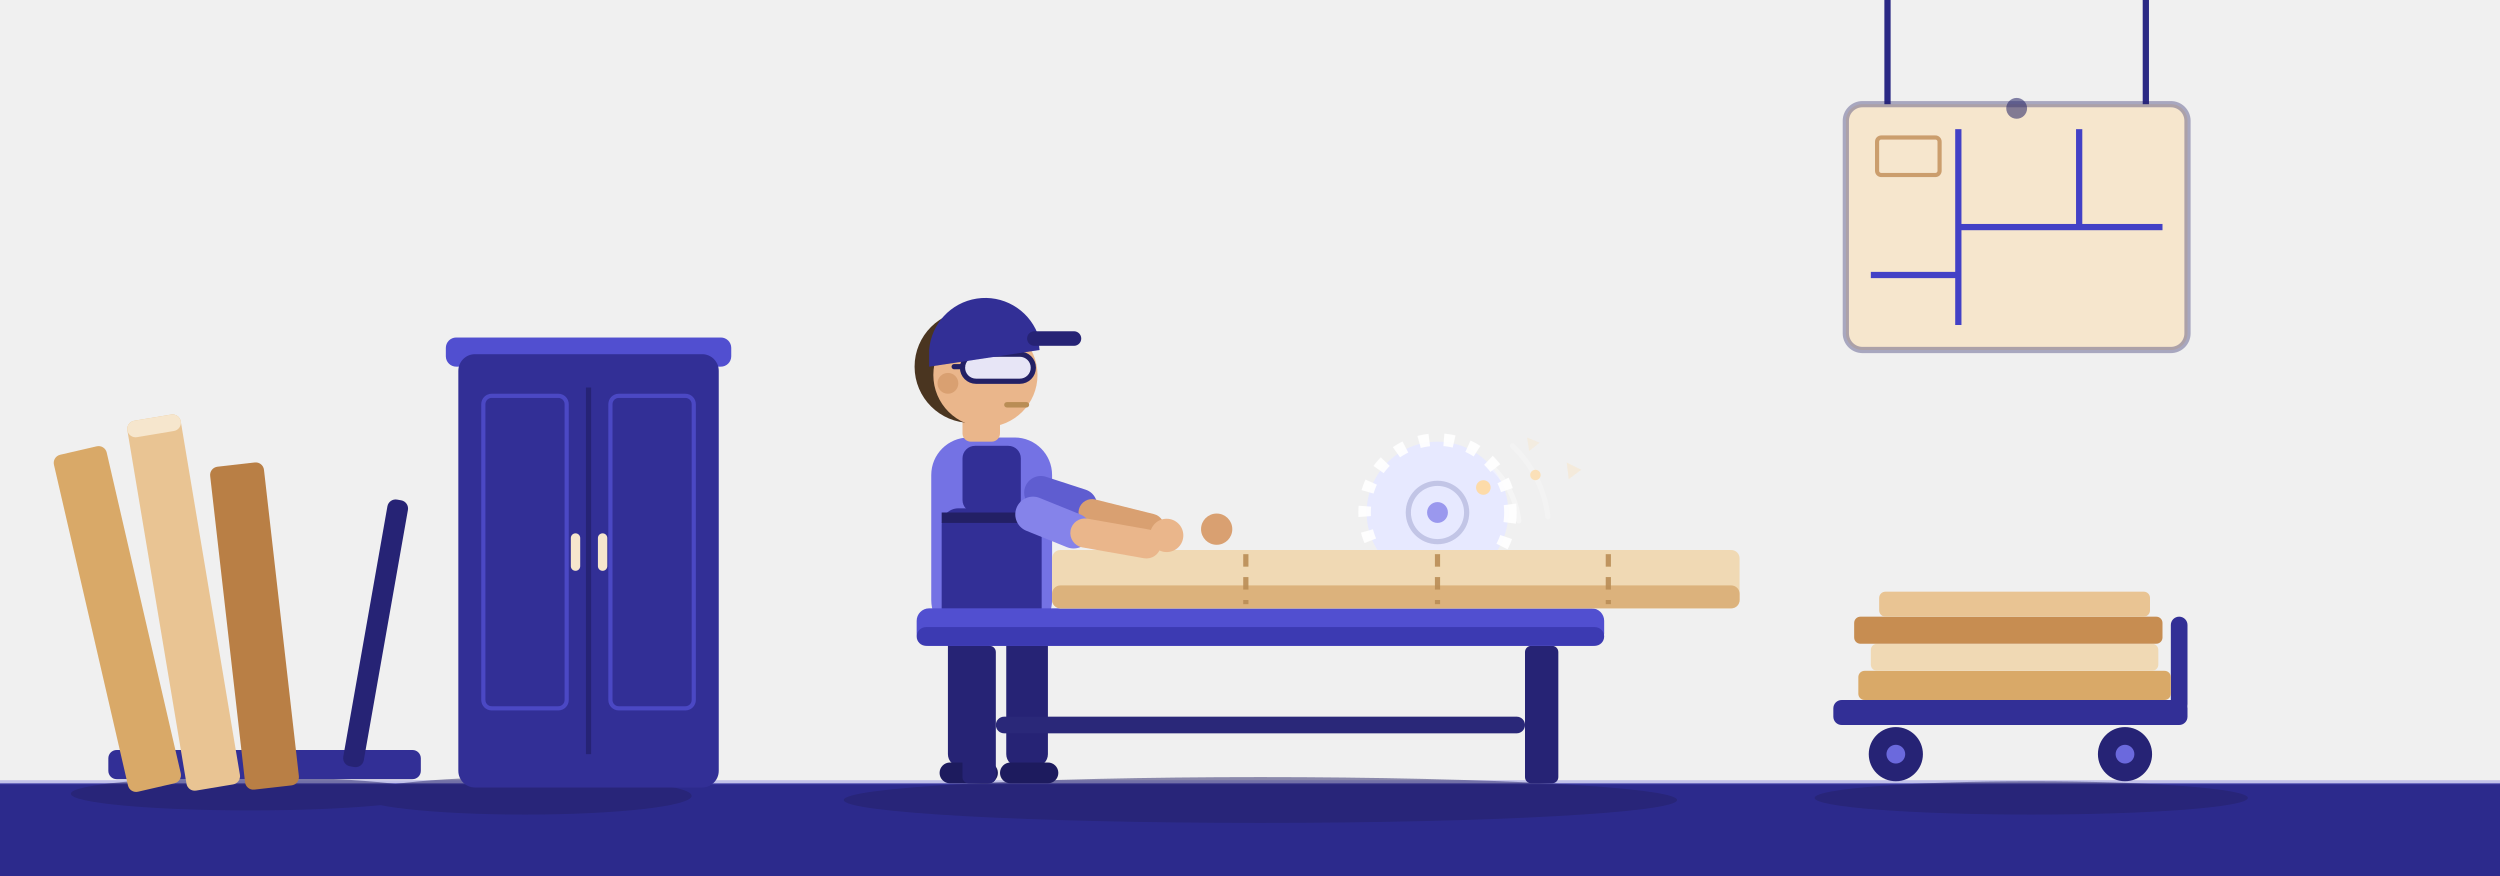
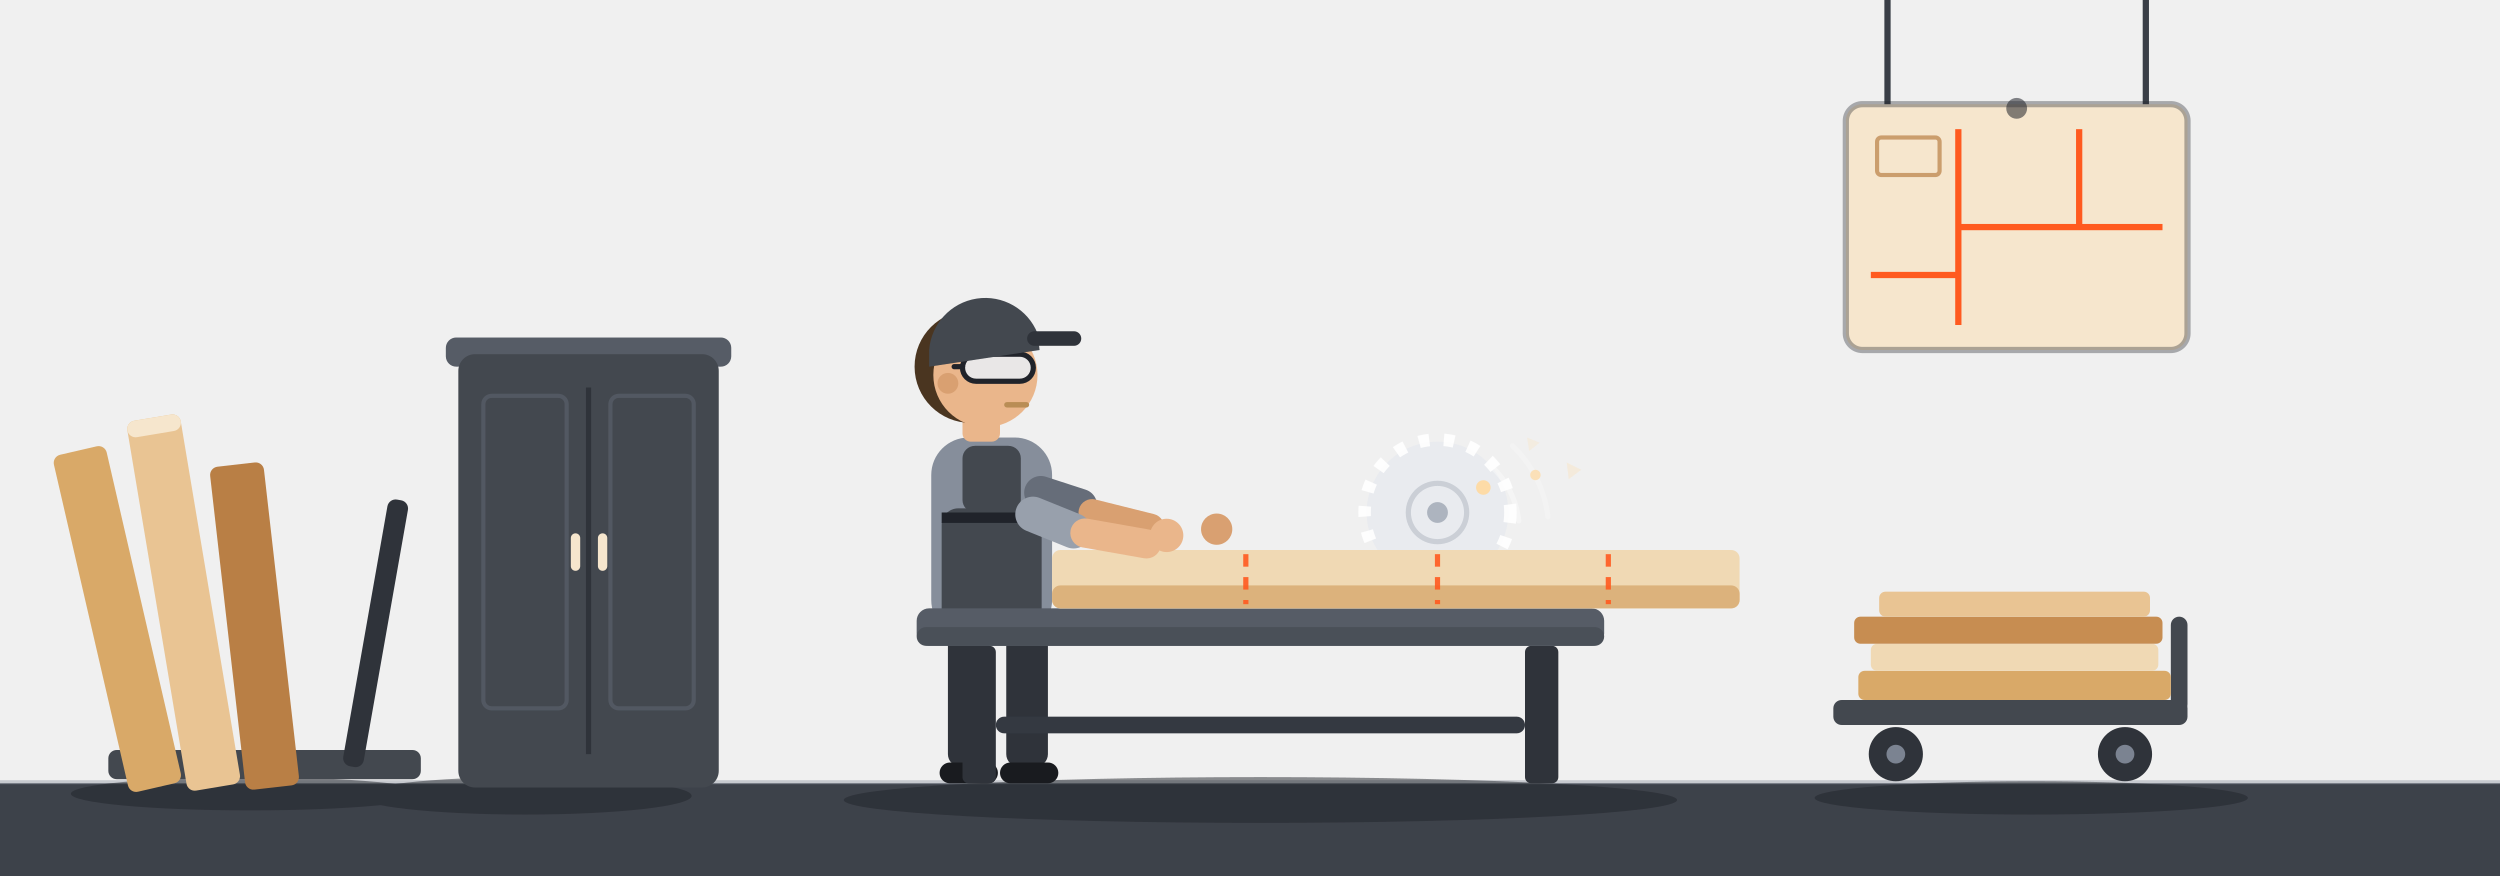
<svg xmlns="http://www.w3.org/2000/svg" viewBox="0 0 1200 420" fill="none">
-   <rect x="-4" y="376" width="1208" height="48" fill="#2c2a8c" />
-   <rect x="-4" y="374.5" width="1208" height="2" fill="#6b69dd" opacity="0.35" />
-   <g fill="#232065" opacity="0.5">
+   <rect x="-4" y="376" width="1208" height="48" fill="#3d424a" />
+   <rect x="-4" y="374.5" width="1208" height="2" fill="#7b8391" opacity="0.35" />
+   <g fill="#20232a" opacity="0.5">
    <ellipse cx="120" cy="381" rx="86" ry="8" />
    <ellipse cx="252" cy="382" rx="80" ry="9" />
    <ellipse cx="605" cy="384" rx="200" ry="11" />
    <ellipse cx="975" cy="383" rx="104" ry="8" />
  </g>
  <g>
-     <rect x="52" y="360" width="150" height="14" rx="4" fill="#322f96" />
-     <rect x="164" y="238" width="10" height="130" rx="4" fill="#262375" transform="rotate(10 169 368)" />
+     <rect x="52" y="360" width="150" height="14" rx="4" fill="#43484f" />
+     <rect x="164" y="238" width="10" height="130" rx="4" fill="#2f333a" transform="rotate(10 169 368)" />
    <rect x="62" y="212" width="26" height="166" rx="4" fill="#d9a968" transform="rotate(-13 75 378)" />
    <rect x="90" y="198" width="26" height="180" rx="4" fill="#e9c493" transform="rotate(-9.5 103 378)" />
    <rect x="90" y="198" width="26" height="8" rx="4" fill="#f6e6cd" transform="rotate(-9.5 103 378)" />
    <rect x="118" y="222" width="26" height="156" rx="4" fill="#b97f45" transform="rotate(-6.5 131 378)" />
  </g>
  <g>
-     <rect x="214" y="162" width="137" height="14" rx="5" fill="#514fd0" />
-     <rect x="220" y="170" width="125" height="208" rx="8" fill="#322f96" />
-     <line x1="282.5" y1="186" x2="282.5" y2="362" stroke="#262375" stroke-width="2.5" />
-     <rect x="232" y="190" width="40" height="150" rx="4" stroke="#514fd0" stroke-width="2" opacity="0.8" />
-     <rect x="293" y="190" width="40" height="150" rx="4" stroke="#514fd0" stroke-width="2" opacity="0.8" />
+     <rect x="214" y="162" width="137" height="14" rx="5" fill="#565c66" />
+     <rect x="220" y="170" width="125" height="208" rx="8" fill="#43484f" />
+     <line x1="282.5" y1="186" x2="282.5" y2="362" stroke="#2f333a" stroke-width="2.5" />
+     <rect x="232" y="190" width="40" height="150" rx="4" stroke="#565c66" stroke-width="2" opacity="0.8" />
+     <rect x="293" y="190" width="40" height="150" rx="4" stroke="#565c66" stroke-width="2" opacity="0.8" />
    <rect x="274" y="256" width="4.5" height="18" rx="2.25" fill="#f6e6cd" />
    <rect x="287" y="256" width="4.5" height="18" rx="2.25" fill="#f6e6cd" />
  </g>
  <g>
-     <line x1="906" y1="0" x2="906" y2="52" stroke="#2b2985" stroke-width="3" />
-     <line x1="1030" y1="0" x2="1030" y2="52" stroke="#2b2985" stroke-width="3" />
+     <line x1="906" y1="0" x2="906" y2="52" stroke="#3a3f47" stroke-width="3" />
+     <line x1="1030" y1="0" x2="1030" y2="52" stroke="#3a3f47" stroke-width="3" />
    <rect x="886" y="50" width="164" height="118" rx="8" fill="#f6e6cd" />
-     <rect x="886" y="50" width="164" height="118" rx="8" stroke="#232065" stroke-width="3" opacity="0.35" />
-     <g stroke="#4341c6" stroke-width="3">
+     <rect x="886" y="50" width="164" height="118" rx="8" stroke="#20232a" stroke-width="3" opacity="0.35" />
+     <g stroke="#ff5a1f" stroke-width="3">
      <line x1="940" y1="62" x2="940" y2="156" />
      <line x1="940" y1="109" x2="1038" y2="109" />
      <line x1="998" y1="62" x2="998" y2="109" />
      <line x1="898" y1="132" x2="940" y2="132" />
    </g>
    <rect x="901" y="66" width="30" height="18" rx="2" stroke="#b97f45" stroke-width="2" opacity="0.7" />
-     <circle cx="968" cy="52" r="5" fill="#232065" opacity="0.55" />
+     <circle cx="968" cy="52" r="5" fill="#20232a" opacity="0.55" />
  </g>
  <g>
-     <rect x="455" y="292" width="20" height="76" rx="6" fill="#262375" />
-     <rect x="483" y="292" width="20" height="76" rx="6" fill="#262375" />
-     <rect x="451" y="366" width="28" height="10" rx="5" fill="#1d1b5e" />
-     <rect x="480" y="366" width="28" height="10" rx="5" fill="#1d1b5e" />
+     <rect x="455" y="292" width="20" height="76" rx="6" fill="#2f333a" />
+     <rect x="483" y="292" width="20" height="76" rx="6" fill="#2f333a" />
+     <rect x="451" y="366" width="28" height="10" rx="5" fill="#191b1f" />
+     <rect x="480" y="366" width="28" height="10" rx="5" fill="#191b1f" />
  </g>
  <g>
-     <rect x="447" y="210" width="58" height="96" rx="18" fill="#7472e4" />
-     <rect x="462" y="214" width="28" height="32" rx="6" fill="#322f96" />
-     <rect x="452" y="244" width="48" height="62" rx="8" fill="#322f96" />
-     <rect x="452" y="246" width="48" height="5" fill="#232065" />
-     <rect x="492" y="226" width="36" height="16" rx="8" fill="#5f5dd0" transform="rotate(18 492 234)" />
+     <rect x="447" y="210" width="58" height="96" rx="18" fill="#868e9b" />
+     <rect x="462" y="214" width="28" height="32" rx="6" fill="#43484f" />
+     <rect x="452" y="244" width="48" height="62" rx="8" fill="#43484f" />
+     <rect x="452" y="246" width="48" height="5" fill="#20232a" />
+     <rect x="492" y="226" width="36" height="16" rx="8" fill="#666d79" transform="rotate(18 492 234)" />
    <rect x="518" y="238" width="42" height="13" rx="6.5" fill="#d9a071" transform="rotate(14 518 244)" />
    <rect x="462" y="196" width="18" height="16" rx="4" fill="#eab68b" />
    <circle cx="466" cy="176" r="27" fill="#4a3520" />
    <circle cx="473" cy="180" r="25" fill="#eab68b" />
    <circle cx="455" cy="184" r="5" fill="#d9a071" />
-     <rect x="462" y="170" width="34" height="13" rx="6.5" fill="#e7e9ff" opacity="0.92" />
-     <rect x="462" y="170" width="34" height="13" rx="6.5" stroke="#232065" stroke-width="2.5" />
-     <line x1="458" y1="176" x2="462" y2="176" stroke="#232065" stroke-width="2.5" stroke-linecap="round" />
+     <rect x="462" y="170" width="34" height="13" rx="6.5" fill="#e9ebef" opacity="0.92" />
+     <rect x="462" y="170" width="34" height="13" rx="6.5" stroke="#20232a" stroke-width="2.5" />
+     <line x1="458" y1="176" x2="462" y2="176" stroke="#20232a" stroke-width="2.5" stroke-linecap="round" />
    <rect x="482" y="193" width="12" height="2.6" rx="1.3" fill="#b98d55" />
-     <path d="M 446 168 A 27 27 0 0 1 498 160 L 499 168 L 446 176 Z" fill="#322f96" />
-     <rect x="493" y="159" width="26" height="7" rx="3.5" fill="#262375" />
+     <path d="M 446 168 A 27 27 0 0 1 498 160 L 499 168 L 446 176 Z" fill="#43484f" />
+     <rect x="493" y="159" width="26" height="7" rx="3.5" fill="#2f333a" />
  </g>
  <g>
-     <rect x="462" y="310" width="16" height="66" rx="3" fill="#262375" />
-     <rect x="732" y="310" width="16" height="66" rx="3" fill="#262375" />
-     <rect x="478" y="344" width="254" height="8" rx="4" fill="#2a2879" />
-     <rect x="440" y="292" width="330" height="18" rx="6" fill="#514fd0" />
-     <rect x="440" y="301" width="330" height="9" rx="4.5" fill="#3c3ab2" />
+     <rect x="462" y="310" width="16" height="66" rx="3" fill="#2f333a" />
+     <rect x="732" y="310" width="16" height="66" rx="3" fill="#2f333a" />
+     <rect x="478" y="344" width="254" height="8" rx="4" fill="#343941" />
+     <rect x="440" y="292" width="330" height="18" rx="6" fill="#565c66" />
+     <rect x="440" y="301" width="330" height="9" rx="4.5" fill="#4a5058" />
  </g>
  <g>
-     <circle cx="690" cy="246" r="34" fill="#e7e9ff" />
+     <circle cx="690" cy="246" r="34" fill="#e9ebef" />
    <circle cx="690" cy="246" r="35" stroke="#ffffff" stroke-width="6" stroke-dasharray="5 7" opacity="0.9" />
-     <circle cx="690" cy="246" r="14" stroke="#b9bce0" stroke-width="2.5" opacity="0.8" />
-     <circle cx="690" cy="246" r="5" fill="#9a98ee" />
+     <circle cx="690" cy="246" r="14" stroke="#c3c8d0" stroke-width="2.5" opacity="0.8" />
+     <circle cx="690" cy="246" r="5" fill="#adb4bf" />
  </g>
  <g>
    <rect x="505" y="264" width="330" height="28" rx="4" fill="#f0d9b4" />
    <rect x="505" y="281" width="330" height="11" rx="4" fill="#dcb27c" />
-     <g stroke="#b98d55" stroke-width="2.5" stroke-dasharray="6 5" opacity="0.9">
+     <g stroke="#ff5a1f" stroke-width="2.5" stroke-dasharray="6 5" opacity="0.9">
      <line x1="598" y1="266" x2="598" y2="290" />
      <line x1="690" y1="266" x2="690" y2="290" />
      <line x1="772" y1="266" x2="772" y2="290" />
    </g>
  </g>
  <g>
-     <rect x="488" y="236" width="38" height="17" rx="8.5" fill="#8583ea" transform="rotate(22 490 244)" />
+     <rect x="488" y="236" width="38" height="17" rx="8.5" fill="#98a0ac" transform="rotate(22 490 244)" />
    <rect x="514" y="248" width="44" height="14" rx="7" fill="#eab68b" transform="rotate(10 516 254)" />
    <circle cx="560" cy="257" r="8" fill="#eab68b" />
    <circle cx="584" cy="254" r="7.5" fill="#d9a071" />
  </g>
  <g>
    <path d="M 716 224 A 42 42 0 0 1 729 250" stroke="#ffffff" stroke-width="2.5" stroke-linecap="round" opacity="0.35" />
    <path d="M 726 214 A 56 56 0 0 1 743 248" stroke="#ffffff" stroke-width="2.5" stroke-linecap="round" opacity="0.2" />
    <circle cx="712" cy="234" r="3.5" fill="#ffd9a0" opacity="0.9" />
    <circle cx="737" cy="228" r="2.5" fill="#ffd9a0" opacity="0.7" />
    <path d="M 752 222 l 7 3.5 l -6 4.5 z" fill="#f6e6cd" opacity="0.6" />
    <path d="M 733 210 l 6 2.5 l -5 4 z" fill="#f6e6cd" opacity="0.45" />
  </g>
  <g>
-     <rect x="1042" y="296" width="8" height="46" rx="4" fill="#322f96" />
-     <rect x="880" y="336" width="170" height="12" rx="4" fill="#322f96" />
-     <circle cx="910" cy="362" r="13" fill="#262375" />
-     <circle cx="910" cy="362" r="4.5" fill="#6b69dd" />
-     <circle cx="1020" cy="362" r="13" fill="#262375" />
-     <circle cx="1020" cy="362" r="4.5" fill="#6b69dd" />
+     <rect x="1042" y="296" width="8" height="46" rx="4" fill="#43484f" />
+     <rect x="880" y="336" width="170" height="12" rx="4" fill="#43484f" />
+     <circle cx="910" cy="362" r="13" fill="#2f333a" />
+     <circle cx="910" cy="362" r="4.5" fill="#7b8391" />
+     <circle cx="1020" cy="362" r="13" fill="#2f333a" />
+     <circle cx="1020" cy="362" r="4.5" fill="#7b8391" />
    <rect x="892" y="322" width="150" height="14" rx="3" fill="#d9a968" />
    <rect x="898" y="309" width="138" height="13" rx="3" fill="#f0d9b4" />
    <rect x="890" y="296" width="148" height="13" rx="3" fill="#c78d51" />
    <rect x="902" y="284" width="130" height="12" rx="3" fill="#e9c493" />
  </g>
</svg>
